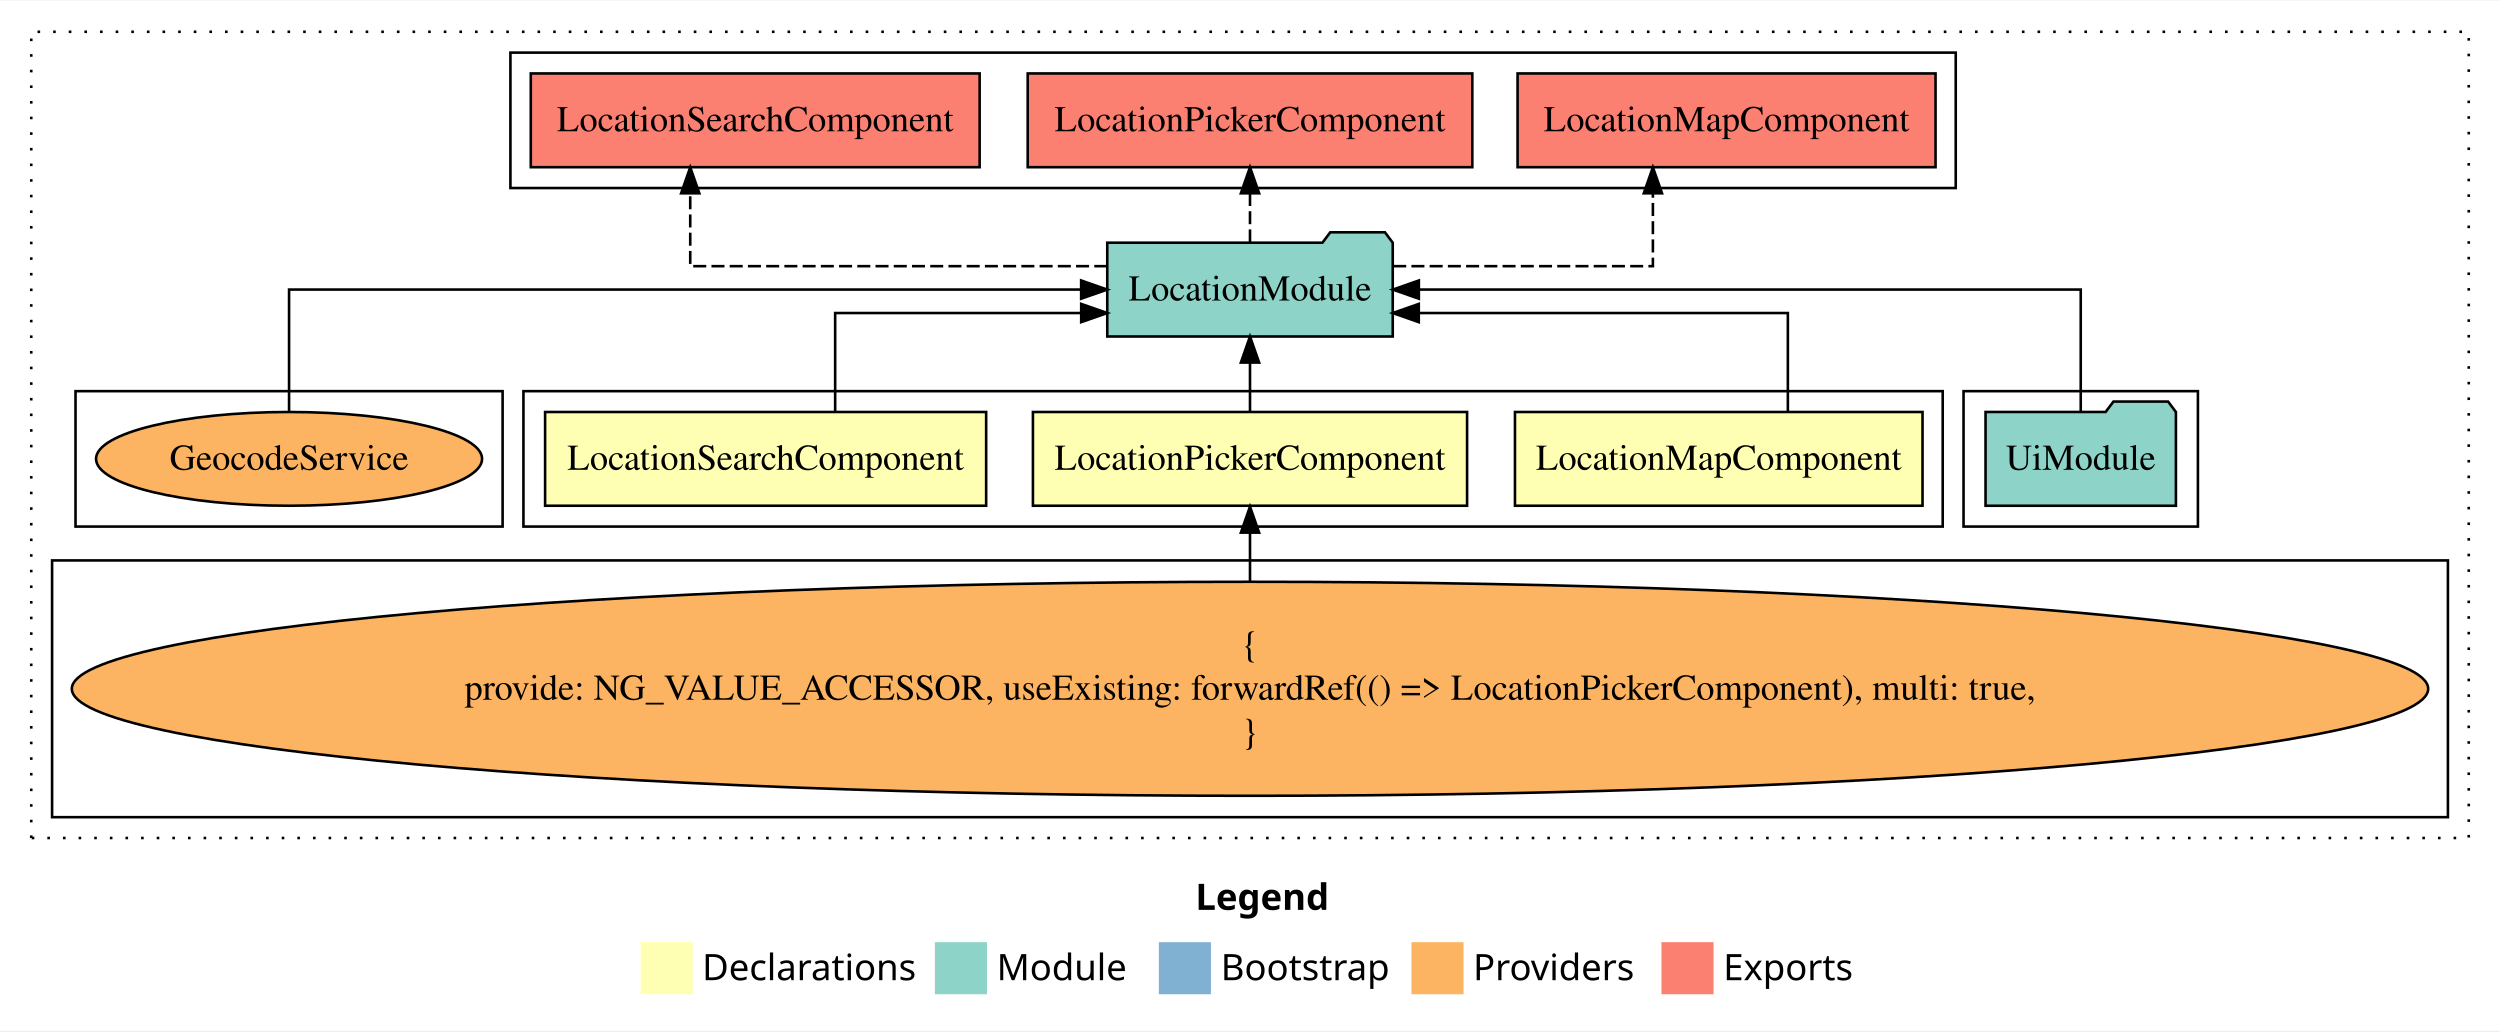
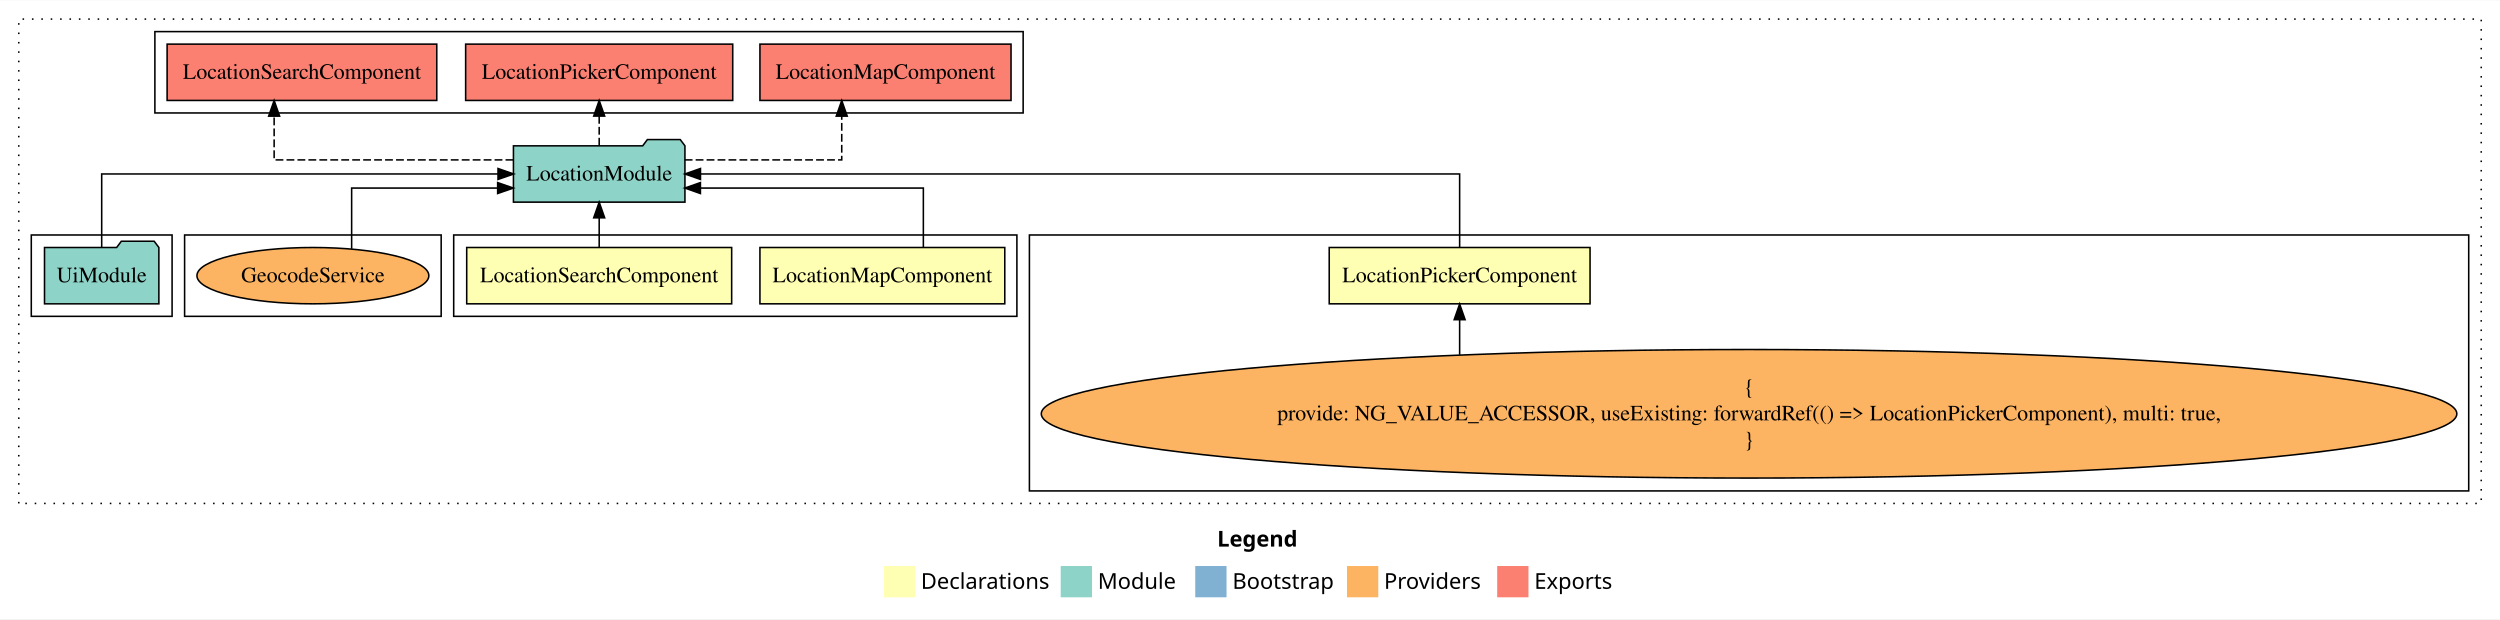
- <svg xmlns="http://www.w3.org/2000/svg" width="960pt" height="396pt" viewBox="0.00 0.00 960.00 395.59">
+ <svg xmlns="http://www.w3.org/2000/svg" width="1598pt" height="396pt" viewBox="0.00 0.00 1598.00 395.59">
  <g id="graph0" class="graph" transform="scale(1 1) rotate(0) translate(4 391.59)">
-     <polygon fill="white" stroke="transparent" points="-4,4 -4,-391.59 956,-391.59 956,4 -4,4" />
-     <text text-anchor="start" x="455.01" y="-42.4" font-family="sans-serif" font-weight="bold" font-size="14.00">Legend</text>
-     <polygon fill="#ffffb3" stroke="transparent" points="242,-10 242,-30 262,-30 262,-10 242,-10" />
-     <text text-anchor="start" x="265.63" y="-15.4" font-family="sans-serif" font-size="14.00">  Declarations</text>
-     <polygon fill="#8dd3c7" stroke="transparent" points="355,-10 355,-30 375,-30 375,-10 355,-10" />
-     <text text-anchor="start" x="378.73" y="-15.4" font-family="sans-serif" font-size="14.00">  Module</text>
-     <polygon fill="#80b1d3" stroke="transparent" points="441,-10 441,-30 461,-30 461,-10 441,-10" />
-     <text text-anchor="start" x="464.78" y="-15.4" font-family="sans-serif" font-size="14.00">  Bootstrap</text>
-     <polygon fill="#fdb462" stroke="transparent" points="538,-10 538,-30 558,-30 558,-10 538,-10" />
-     <text text-anchor="start" x="561.67" y="-15.4" font-family="sans-serif" font-size="14.00">  Providers</text>
-     <polygon fill="#fb8072" stroke="transparent" points="634,-10 634,-30 654,-30 654,-10 634,-10" />
-     <text text-anchor="start" x="657.73" y="-15.4" font-family="sans-serif" font-size="14.00">  Exports</text>
+     <polygon fill="white" stroke="transparent" points="-4,4 -4,-391.59 1594,-391.59 1594,4 -4,4" />
+     <text text-anchor="start" x="774.01" y="-42.4" font-family="sans-serif" font-weight="bold" font-size="14.00">Legend</text>
+     <polygon fill="#ffffb3" stroke="transparent" points="561,-10 561,-30 581,-30 581,-10 561,-10" />
+     <text text-anchor="start" x="584.63" y="-15.4" font-family="sans-serif" font-size="14.00">  Declarations</text>
+     <polygon fill="#8dd3c7" stroke="transparent" points="674,-10 674,-30 694,-30 694,-10 674,-10" />
+     <text text-anchor="start" x="697.73" y="-15.4" font-family="sans-serif" font-size="14.00">  Module</text>
+     <polygon fill="#80b1d3" stroke="transparent" points="760,-10 760,-30 780,-30 780,-10 760,-10" />
+     <text text-anchor="start" x="783.78" y="-15.4" font-family="sans-serif" font-size="14.00">  Bootstrap</text>
+     <polygon fill="#fdb462" stroke="transparent" points="857,-10 857,-30 877,-30 877,-10 857,-10" />
+     <text text-anchor="start" x="880.67" y="-15.4" font-family="sans-serif" font-size="14.00">  Providers</text>
+     <polygon fill="#fb8072" stroke="transparent" points="953,-10 953,-30 973,-30 973,-10 953,-10" />
+     <text text-anchor="start" x="976.73" y="-15.4" font-family="sans-serif" font-size="14.00">  Exports</text>
    <g id="clust1" class="cluster">
-       <polygon fill="none" stroke="black" stroke-dasharray="1,5" points="8,-70 8,-379.59 944,-379.59 944,-70 8,-70" />
+       <polygon fill="none" stroke="black" stroke-dasharray="1,5" points="8,-70 8,-379.59 1582,-379.59 1582,-70 8,-70" />
+     </g>
+     <g id="clust4" class="cluster">
+       <polygon fill="none" stroke="black" points="654,-78 654,-241.59 1574,-241.59 1574,-78 654,-78" />
+     </g>
+     <g id="clust2" class="cluster">
+       <polygon fill="none" stroke="black" points="286,-189.59 286,-241.59 646,-241.59 646,-189.59 286,-189.59" />
+     </g>
+     <g id="clust9" class="cluster">
+       <polygon fill="none" stroke="black" points="114,-189.59 114,-241.59 278,-241.59 278,-189.59 114,-189.59" />
+     </g>
+     <g id="clust7" class="cluster">
+       <polygon fill="none" stroke="black" points="95,-319.59 95,-371.59 650,-371.59 650,-319.59 95,-319.59" />
    </g>
    <g id="clust6" class="cluster">
-       <polygon fill="none" stroke="black" points="750,-189.59 750,-241.59 840,-241.59 840,-189.59 750,-189.59" />
-     </g>
-     <g id="clust7" class="cluster">
-       <polygon fill="none" stroke="black" points="192,-319.59 192,-371.59 747,-371.59 747,-319.59 192,-319.59" />
-     </g>
-     <g id="clust2" class="cluster">
-       <polygon fill="none" stroke="black" points="197,-189.59 197,-241.59 742,-241.59 742,-189.59 197,-189.59" />
-     </g>
-     <g id="clust4" class="cluster">
-       <polygon fill="none" stroke="black" points="16,-78 16,-176.59 936,-176.59 936,-78 16,-78" />
-     </g>
-     <g id="clust9" class="cluster">
-       <polygon fill="none" stroke="black" points="25,-189.59 25,-241.59 189,-241.59 189,-189.59 25,-189.59" />
+       <polygon fill="none" stroke="black" points="16,-189.59 16,-241.59 106,-241.59 106,-189.59 16,-189.59" />
    </g>
    <g id="node1" class="node">
-       <polygon fill="#ffffb3" stroke="black" points="734.25,-233.59 577.75,-233.59 577.75,-197.59 734.25,-197.59 734.25,-233.59" />
-       <text text-anchor="middle" x="656" y="-211.39" font-family="Times,serif" font-size="14.00">LocationMapComponent</text>
+       <polygon fill="#ffffb3" stroke="black" points="638.25,-233.59 481.75,-233.59 481.75,-197.59 638.25,-197.59 638.25,-233.59" />
+       <text text-anchor="middle" x="560" y="-211.39" font-family="Times,serif" font-size="14.00">LocationMapComponent</text>
    </g>
    <g id="node4" class="node">
-       <polygon fill="#8dd3c7" stroke="black" points="530.81,-298.59 527.81,-302.59 506.81,-302.59 503.81,-298.59 421.19,-298.59 421.19,-262.59 530.81,-262.59 530.81,-298.59" />
-       <text text-anchor="middle" x="476" y="-276.39" font-family="Times,serif" font-size="14.00">LocationModule</text>
+       <polygon fill="#8dd3c7" stroke="black" points="433.81,-298.59 430.81,-302.59 409.81,-302.59 406.81,-298.59 324.19,-298.59 324.19,-262.59 433.81,-262.59 433.81,-298.59" />
+       <text text-anchor="middle" x="379" y="-276.39" font-family="Times,serif" font-size="14.00">LocationModule</text>
    </g>
    <g id="edge1" class="edge">
-       <path fill="none" stroke="black" d="M682.54,-233.62C682.54,-249.99 682.54,-271.59 682.54,-271.59 682.54,-271.59 540.81,-271.59 540.81,-271.59" />
-       <polygon fill="black" stroke="black" points="540.81,-268.09 530.81,-271.59 540.81,-275.09 540.81,-268.09" />
+       <path fill="none" stroke="black" d="M586.21,-233.62C586.21,-249.99 586.21,-271.59 586.21,-271.59 586.21,-271.59 443.71,-271.59 443.71,-271.59" />
+       <polygon fill="black" stroke="black" points="443.71,-268.09 433.71,-271.59 443.71,-275.09 443.71,-268.09" />
    </g>
    <g id="node2" class="node">
-       <polygon fill="#ffffb3" stroke="black" points="559.36,-233.59 392.64,-233.59 392.64,-197.59 559.36,-197.59 559.36,-233.59" />
-       <text text-anchor="middle" x="476" y="-211.39" font-family="Times,serif" font-size="14.00">LocationPickerComponent</text>
+       <polygon fill="#ffffb3" stroke="black" points="1012.36,-233.59 845.64,-233.59 845.64,-197.59 1012.36,-197.59 1012.36,-233.59" />
+       <text text-anchor="middle" x="929" y="-211.39" font-family="Times,serif" font-size="14.00">LocationPickerComponent</text>
    </g>
    <g id="edge2" class="edge">
-       <path fill="none" stroke="black" d="M476,-233.7C476,-233.7 476,-252.58 476,-252.58" />
-       <polygon fill="black" stroke="black" points="472.5,-252.58 476,-262.58 479.5,-252.58 472.5,-252.58" />
+       <path fill="none" stroke="black" d="M929,-233.7C929,-252.93 929,-280.59 929,-280.59 929,-280.59 443.75,-280.59 443.75,-280.59" />
+       <polygon fill="black" stroke="black" points="443.75,-277.09 433.75,-280.59 443.75,-284.09 443.75,-277.09" />
    </g>
    <g id="node3" class="node">
-       <polygon fill="#ffffb3" stroke="black" points="374.68,-233.59 205.32,-233.59 205.32,-197.59 374.68,-197.59 374.68,-233.59" />
-       <text text-anchor="middle" x="290" y="-211.39" font-family="Times,serif" font-size="14.00">LocationSearchComponent</text>
+       <polygon fill="#ffffb3" stroke="black" points="463.68,-233.59 294.32,-233.59 294.32,-197.59 463.68,-197.59 463.68,-233.59" />
+       <text text-anchor="middle" x="379" y="-211.39" font-family="Times,serif" font-size="14.00">LocationSearchComponent</text>
    </g>
    <g id="edge4" class="edge">
-       <path fill="none" stroke="black" d="M316.7,-233.62C316.7,-249.99 316.7,-271.59 316.7,-271.59 316.7,-271.59 411.18,-271.59 411.18,-271.59" />
-       <polygon fill="black" stroke="black" points="411.18,-275.09 421.18,-271.59 411.18,-268.09 411.18,-275.09" />
+       <path fill="none" stroke="black" d="M379,-233.7C379,-233.7 379,-252.58 379,-252.58" />
+       <polygon fill="black" stroke="black" points="375.5,-252.58 379,-262.58 382.5,-252.58 375.5,-252.58" />
    </g>
    <g id="node7" class="node">
-       <polygon fill="#fb8072" stroke="black" points="739.25,-363.59 578.75,-363.59 578.75,-327.59 739.25,-327.59 739.25,-363.59" />
-       <text text-anchor="middle" x="659" y="-341.39" font-family="Times,serif" font-size="14.00">LocationMapComponent </text>
+       <polygon fill="#fb8072" stroke="black" points="642.25,-363.59 481.75,-363.59 481.75,-327.59 642.25,-327.59 642.25,-363.59" />
+       <text text-anchor="middle" x="562" y="-341.39" font-family="Times,serif" font-size="14.00">LocationMapComponent </text>
    </g>
    <g id="edge6" class="edge">
-       <path fill="none" stroke="black" stroke-dasharray="5,2" d="M530.98,-289.59C575.45,-289.59 630.71,-289.59 630.71,-289.59 630.71,-289.59 630.71,-317.56 630.71,-317.56" />
-       <polygon fill="black" stroke="black" points="627.21,-317.56 630.71,-327.56 634.21,-317.56 627.21,-317.56" />
+       <path fill="none" stroke="black" stroke-dasharray="5,2" d="M433.66,-289.59C478.3,-289.59 534.04,-289.59 534.04,-289.59 534.04,-289.59 534.04,-317.56 534.04,-317.56" />
+       <polygon fill="black" stroke="black" points="530.54,-317.56 534.04,-327.56 537.54,-317.56 530.54,-317.56" />
    </g>
    <g id="node8" class="node">
-       <polygon fill="#fb8072" stroke="black" points="561.36,-363.59 390.64,-363.59 390.64,-327.59 561.36,-327.59 561.36,-363.59" />
-       <text text-anchor="middle" x="476" y="-341.39" font-family="Times,serif" font-size="14.00">LocationPickerComponent </text>
+       <polygon fill="#fb8072" stroke="black" points="464.36,-363.59 293.64,-363.59 293.64,-327.59 464.36,-327.59 464.36,-363.59" />
+       <text text-anchor="middle" x="379" y="-341.39" font-family="Times,serif" font-size="14.00">LocationPickerComponent </text>
    </g>
    <g id="edge7" class="edge">
-       <path fill="none" stroke="black" stroke-dasharray="5,2" d="M476,-298.7C476,-298.7 476,-317.58 476,-317.58" />
-       <polygon fill="black" stroke="black" points="472.5,-317.58 476,-327.58 479.5,-317.58 472.5,-317.58" />
+       <path fill="none" stroke="black" stroke-dasharray="5,2" d="M379,-298.7C379,-298.7 379,-317.58 379,-317.58" />
+       <polygon fill="black" stroke="black" points="375.5,-317.58 379,-327.58 382.5,-317.58 375.5,-317.58" />
    </g>
    <g id="node9" class="node">
-       <polygon fill="#fb8072" stroke="black" points="372.18,-363.59 199.82,-363.59 199.82,-327.59 372.18,-327.59 372.18,-363.59" />
-       <text text-anchor="middle" x="286" y="-341.39" font-family="Times,serif" font-size="14.00">LocationSearchComponent </text>
+       <polygon fill="#fb8072" stroke="black" points="275.18,-363.59 102.82,-363.59 102.82,-327.59 275.18,-327.59 275.18,-363.59" />
+       <text text-anchor="middle" x="189" y="-341.39" font-family="Times,serif" font-size="14.00">LocationSearchComponent </text>
    </g>
    <g id="edge8" class="edge">
-       <path fill="none" stroke="black" stroke-dasharray="5,2" d="M421.2,-289.59C357.52,-289.59 261.05,-289.59 261.05,-289.59 261.05,-289.59 261.05,-317.56 261.05,-317.56" />
-       <polygon fill="black" stroke="black" points="257.55,-317.56 261.05,-327.56 264.55,-317.56 257.55,-317.56" />
+       <path fill="none" stroke="black" stroke-dasharray="5,2" d="M324.14,-289.59C262.58,-289.59 171.23,-289.59 171.23,-289.59 171.23,-289.59 171.23,-317.56 171.23,-317.56" />
+       <polygon fill="black" stroke="black" points="167.73,-317.56 171.23,-327.56 174.73,-317.56 167.73,-317.56" />
    </g>
    <g id="node5" class="node">
-       <ellipse fill="#fdb462" stroke="black" cx="476" cy="-127.3" rx="452.42" ry="41.09" />
-       <text text-anchor="middle" x="476" y="-139.9" font-family="Times,serif" font-size="14.00">{</text>
-       <text text-anchor="middle" x="476" y="-123.1" font-family="Times,serif" font-size="14.00">    provide: NG_VALUE_ACCESSOR, useExisting: forwardRef(() =&gt; LocationPickerComponent), multi: true,</text>
-       <text text-anchor="middle" x="476" y="-106.3" font-family="Times,serif" font-size="14.00">}</text>
+       <ellipse fill="#fdb462" stroke="black" cx="1114" cy="-127.3" rx="452.42" ry="41.09" />
+       <text text-anchor="middle" x="1114" y="-139.9" font-family="Times,serif" font-size="14.00">{</text>
+       <text text-anchor="middle" x="1114" y="-123.1" font-family="Times,serif" font-size="14.00">    provide: NG_VALUE_ACCESSOR, useExisting: forwardRef(() =&gt; LocationPickerComponent), multi: true,</text>
+       <text text-anchor="middle" x="1114" y="-106.3" font-family="Times,serif" font-size="14.00">}</text>
    </g>
    <g id="edge3" class="edge">
-       <path fill="none" stroke="black" d="M476,-168.6C476,-168.6 476,-187.26 476,-187.26" />
-       <polygon fill="black" stroke="black" points="472.5,-187.26 476,-197.26 479.5,-187.26 472.5,-187.26" />
+       <path fill="none" stroke="black" d="M929,-165C929,-165 929,-187.45 929,-187.45" />
+       <polygon fill="black" stroke="black" points="925.5,-187.45 929,-197.45 932.5,-187.45 925.5,-187.45" />
    </g>
    <g id="node6" class="node">
-       <polygon fill="#8dd3c7" stroke="black" points="831.55,-233.59 828.55,-237.59 807.55,-237.59 804.55,-233.59 758.45,-233.59 758.45,-197.59 831.55,-197.59 831.55,-233.59" />
-       <text text-anchor="middle" x="795" y="-211.39" font-family="Times,serif" font-size="14.00">UiModule</text>
+       <polygon fill="#8dd3c7" stroke="black" points="97.55,-233.59 94.55,-237.59 73.55,-237.59 70.55,-233.59 24.45,-233.59 24.45,-197.59 97.55,-197.59 97.55,-233.59" />
+       <text text-anchor="middle" x="61" y="-211.39" font-family="Times,serif" font-size="14.00">UiModule</text>
    </g>
    <g id="edge5" class="edge">
-       <path fill="none" stroke="black" d="M795,-233.7C795,-252.93 795,-280.59 795,-280.59 795,-280.59 540.84,-280.59 540.84,-280.59" />
-       <polygon fill="black" stroke="black" points="540.84,-277.09 530.84,-280.59 540.84,-284.09 540.84,-277.09" />
+       <path fill="none" stroke="black" d="M61,-233.7C61,-252.93 61,-280.59 61,-280.59 61,-280.59 314.33,-280.59 314.33,-280.59" />
+       <polygon fill="black" stroke="black" points="314.33,-284.09 324.33,-280.59 314.33,-277.09 314.33,-284.09" />
    </g>
    <g id="node10" class="node">
-       <ellipse fill="#fdb462" stroke="black" cx="107" cy="-215.59" rx="74.12" ry="18" />
-       <text text-anchor="middle" x="107" y="-211.39" font-family="Times,serif" font-size="14.00">GeocodeService</text>
+       <ellipse fill="#fdb462" stroke="black" cx="196" cy="-215.59" rx="74.12" ry="18" />
+       <text text-anchor="middle" x="196" y="-211.39" font-family="Times,serif" font-size="14.00">GeocodeService</text>
    </g>
    <g id="edge9" class="edge">
-       <path fill="none" stroke="black" d="M107,-233.7C107,-252.93 107,-280.59 107,-280.59 107,-280.59 411.16,-280.59 411.16,-280.59" />
-       <polygon fill="black" stroke="black" points="411.16,-284.09 421.16,-280.59 411.16,-277.09 411.16,-284.09" />
+       <path fill="none" stroke="black" d="M220.77,-232.7C220.77,-249.16 220.77,-271.59 220.77,-271.59 220.77,-271.59 314.1,-271.59 314.1,-271.59" />
+       <polygon fill="black" stroke="black" points="314.1,-275.09 324.1,-271.59 314.1,-268.09 314.1,-275.09" />
    </g>
  </g>
</svg>
